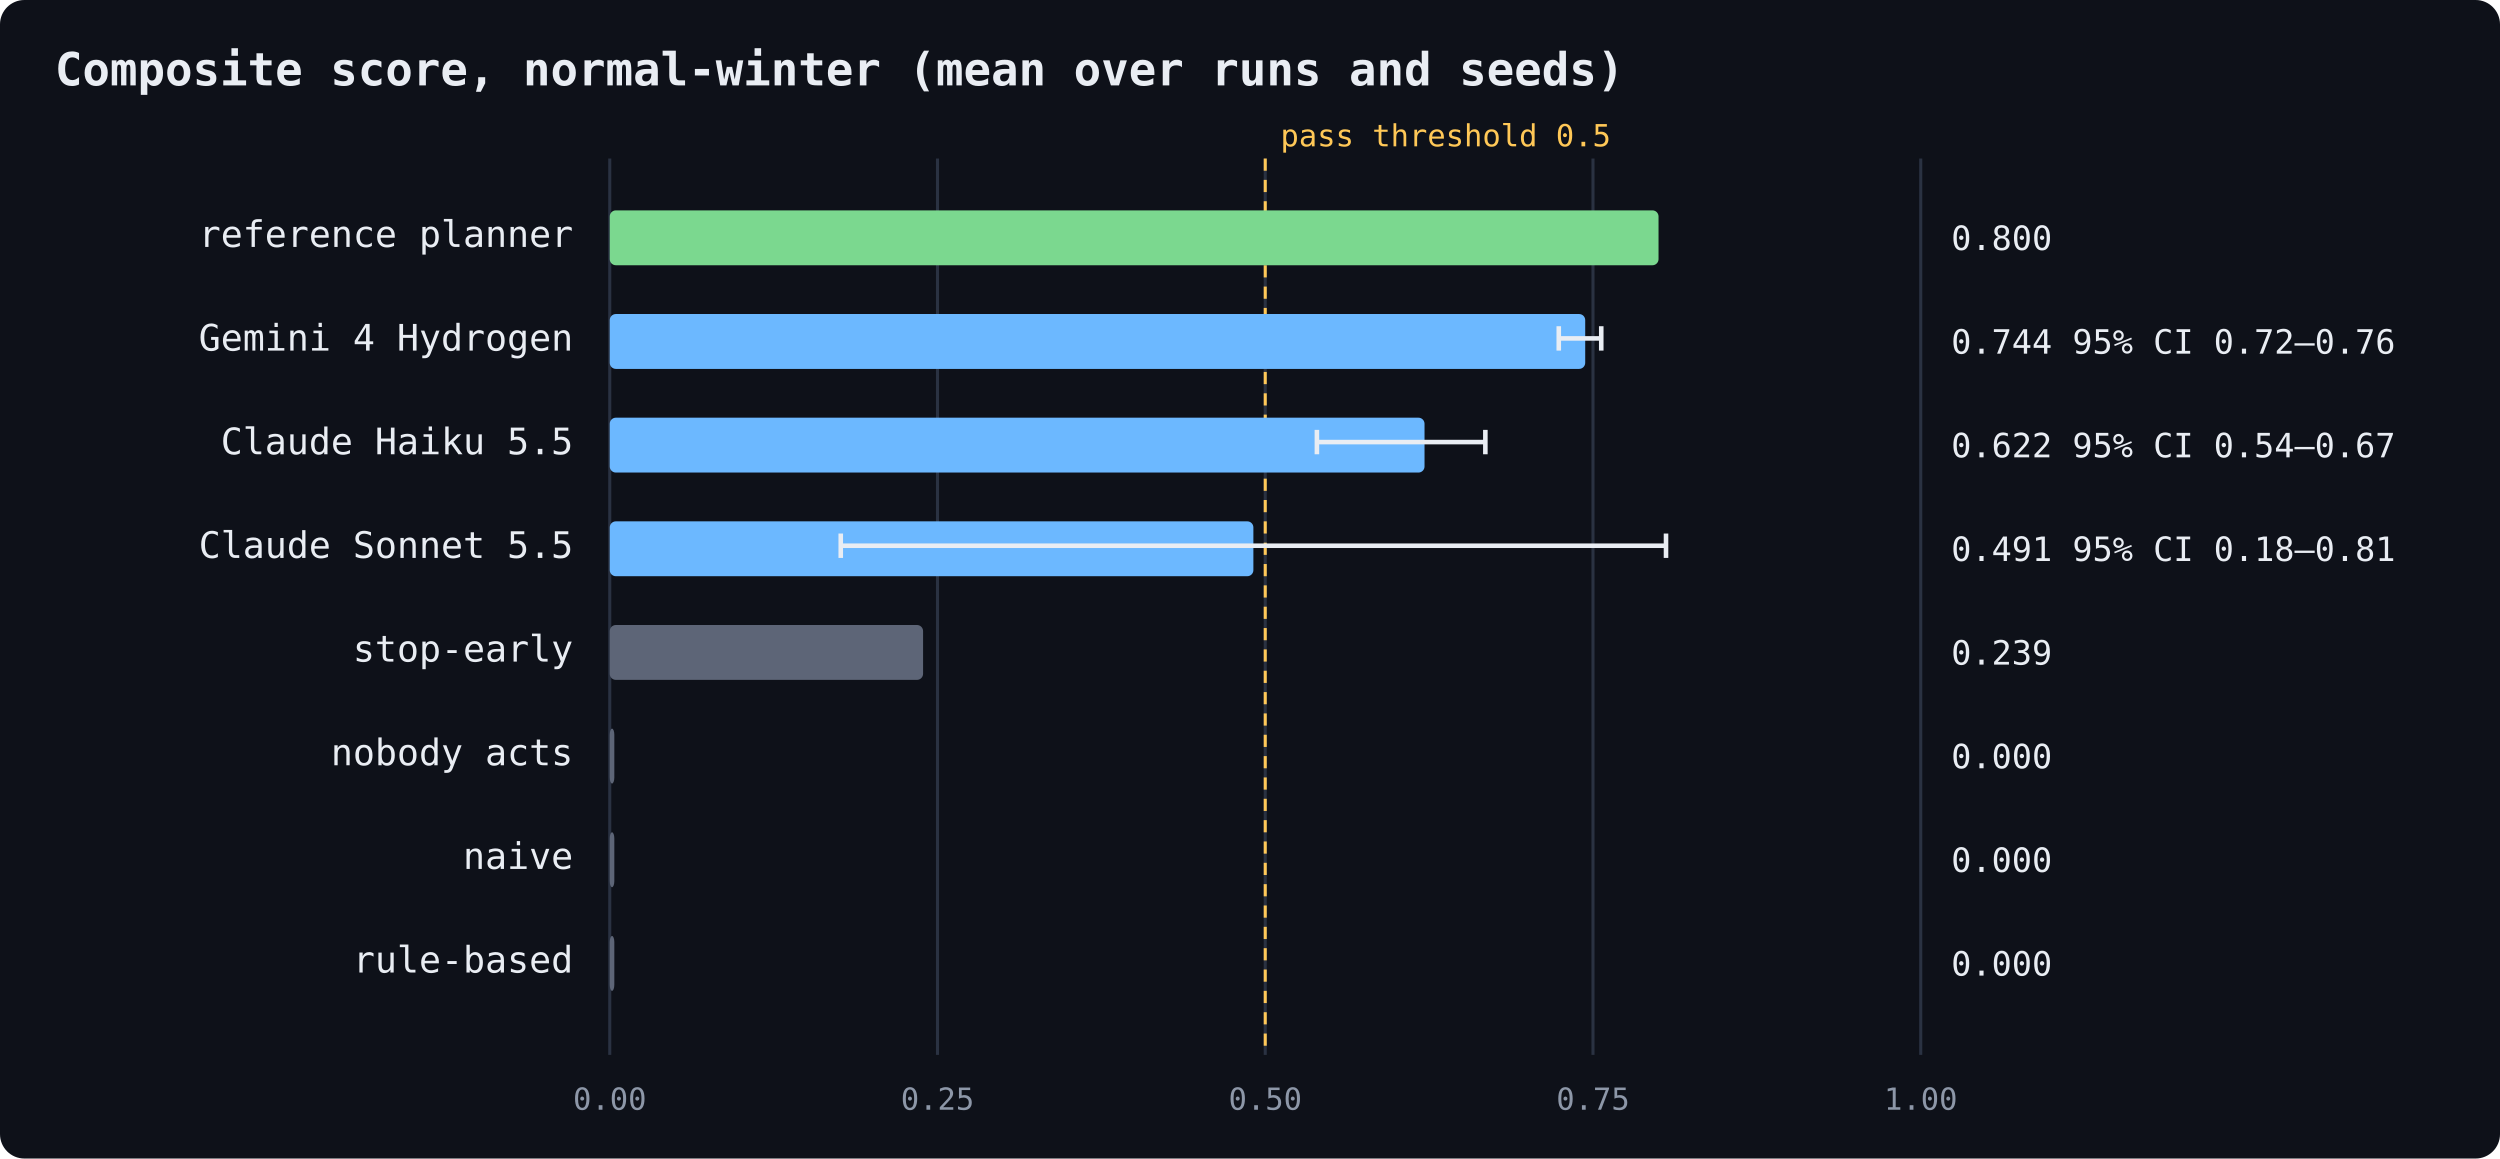
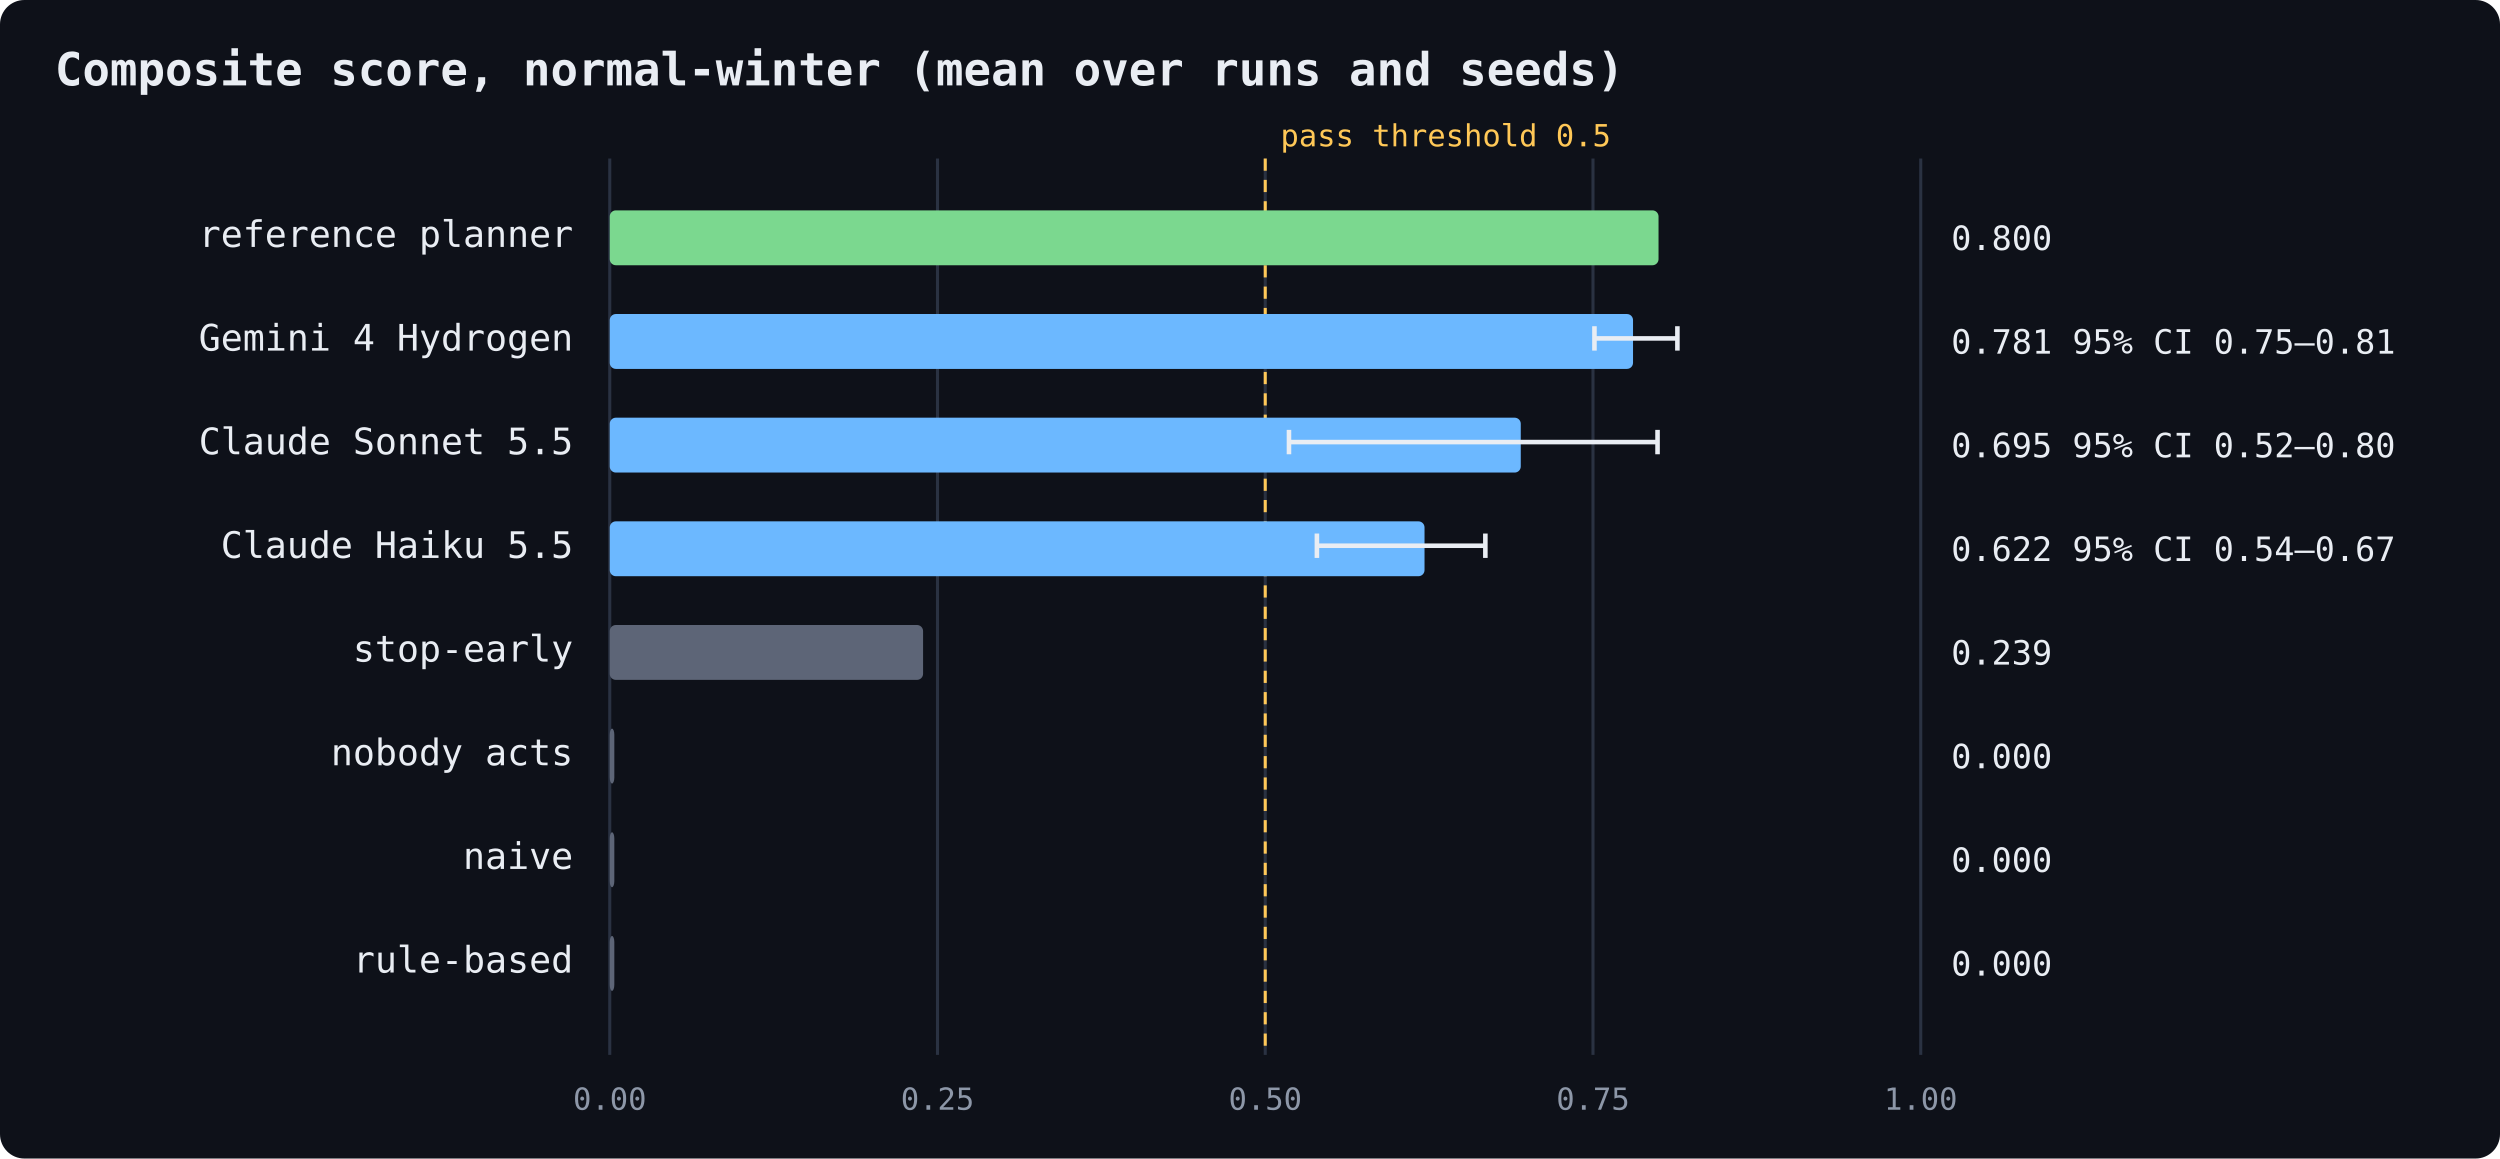
<svg xmlns="http://www.w3.org/2000/svg" viewBox="0 0 820 380" font-family="ui-monospace,SFMono-Regular,Menlo,monospace">
  <rect width="820" height="380" rx="8" fill="#0e1119" />
  <text x="18" y="28" fill="#e9edf3" font-size="15" font-weight="bold">Composite score, normal-winter (mean over runs and seeds)</text>
  <line x1="200" x2="200" y1="52" y2="346" stroke="#2a3242" />
  <text x="200" y="364" fill="#8d97a8" font-size="10" text-anchor="middle">0.00</text>
  <line x1="307.5" x2="307.5" y1="52" y2="346" stroke="#2a3242" />
  <text x="307.5" y="364" fill="#8d97a8" font-size="10" text-anchor="middle">0.25</text>
  <line x1="415.0" x2="415.0" y1="52" y2="346" stroke="#2a3242" />
  <text x="415.0" y="364" fill="#8d97a8" font-size="10" text-anchor="middle">0.50</text>
  <line x1="522.5" x2="522.5" y1="52" y2="346" stroke="#2a3242" />
  <text x="522.5" y="364" fill="#8d97a8" font-size="10" text-anchor="middle">0.75</text>
  <line x1="630.0" x2="630.0" y1="52" y2="346" stroke="#2a3242" />
  <text x="630.0" y="364" fill="#8d97a8" font-size="10" text-anchor="middle">1.00</text>
  <line x1="415.0" x2="415.0" y1="52" y2="346" stroke="#ffc857" stroke-dasharray="4 3" />
  <text x="420.0" y="48" fill="#ffc857" font-size="10">pass threshold 0.5</text>
  <text x="188" y="81" fill="#e9edf3" font-size="12" text-anchor="end">reference planner</text>
  <rect x="200" y="69" width="344" height="18" rx="2" fill="#7bd88f" />
  <text x="640" y="82" fill="#e9edf3" font-size="11">0.800</text>
  <text x="188" y="115" fill="#e9edf3" font-size="12" text-anchor="end">Gemini 4 Hydrogen</text>
-   <rect x="200" y="103" width="319.949" height="18" rx="2" fill="#6cb8ff" />
-   <path d="M511.277 107v8M511.277 111H525.209M525.209 107v8" stroke="#e9edf3" stroke-width="1.5" />
-   <text x="640" y="116" fill="#e9edf3" font-size="11">0.744  95% CI 0.72–0.76</text>
-   <text x="188" y="149" fill="#e9edf3" font-size="12" text-anchor="end">Claude Haiku 5.5</text>
-   <rect x="200" y="137" width="267.245" height="18" rx="2" fill="#6cb8ff" />
-   <path d="M431.942 141v8M431.942 145H487.197M487.197 141v8" stroke="#e9edf3" stroke-width="1.5" />
-   <text x="640" y="150" fill="#e9edf3" font-size="11">0.622  95% CI 0.54–0.67</text>
-   <text x="188" y="183" fill="#e9edf3" font-size="12" text-anchor="end">Claude Sonnet 5.5</text>
-   <rect x="200" y="171" width="211.108" height="18" rx="2" fill="#6cb8ff" />
-   <path d="M275.766 175v8M275.766 179H546.451M546.451 175v8" stroke="#e9edf3" stroke-width="1.5" />
-   <text x="640" y="184" fill="#e9edf3" font-size="11">0.491  95% CI 0.18–0.81</text>
+   <rect x="200" y="103" width="335.633" height="18" rx="2" fill="#6cb8ff" />
+   <path d="M522.979 107v8M522.979 111H550.186M550.186 107v8" stroke="#e9edf3" stroke-width="1.5" />
+   <text x="640" y="116" fill="#e9edf3" font-size="11">0.781  95% CI 0.75–0.81</text>
+   <text x="188" y="149" fill="#e9edf3" font-size="12" text-anchor="end">Claude Sonnet 5.5</text>
+   <rect x="200" y="137" width="298.813" height="18" rx="2" fill="#6cb8ff" />
+   <path d="M422.783 141v8M422.783 145H543.674M543.674 141v8" stroke="#e9edf3" stroke-width="1.5" />
+   <text x="640" y="150" fill="#e9edf3" font-size="11">0.695  95% CI 0.52–0.80</text>
+   <text x="188" y="183" fill="#e9edf3" font-size="12" text-anchor="end">Claude Haiku 5.5</text>
+   <rect x="200" y="171" width="267.245" height="18" rx="2" fill="#6cb8ff" />
+   <path d="M431.942 175v8M431.942 179H487.197M487.197 175v8" stroke="#e9edf3" stroke-width="1.5" />
+   <text x="640" y="184" fill="#e9edf3" font-size="11">0.622  95% CI 0.54–0.67</text>
  <text x="188" y="217" fill="#e9edf3" font-size="12" text-anchor="end">stop-early</text>
  <rect x="200" y="205" width="102.77" height="18" rx="2" fill="#5d6577" />
  <text x="640" y="218" fill="#e9edf3" font-size="11">0.239</text>
  <text x="188" y="251" fill="#e9edf3" font-size="12" text-anchor="end">nobody acts</text>
  <rect x="200" y="239" width="1.5" height="18" rx="2" fill="#5d6577" />
  <text x="640" y="252" fill="#e9edf3" font-size="11">0.000</text>
  <text x="188" y="285" fill="#e9edf3" font-size="12" text-anchor="end">naive</text>
  <rect x="200" y="273" width="1.5" height="18" rx="2" fill="#5d6577" />
  <text x="640" y="286" fill="#e9edf3" font-size="11">0.000</text>
  <text x="188" y="319" fill="#e9edf3" font-size="12" text-anchor="end">rule-based</text>
  <rect x="200" y="307" width="1.5" height="18" rx="2" fill="#5d6577" />
  <text x="640" y="320" fill="#e9edf3" font-size="11">0.000</text>
</svg>
